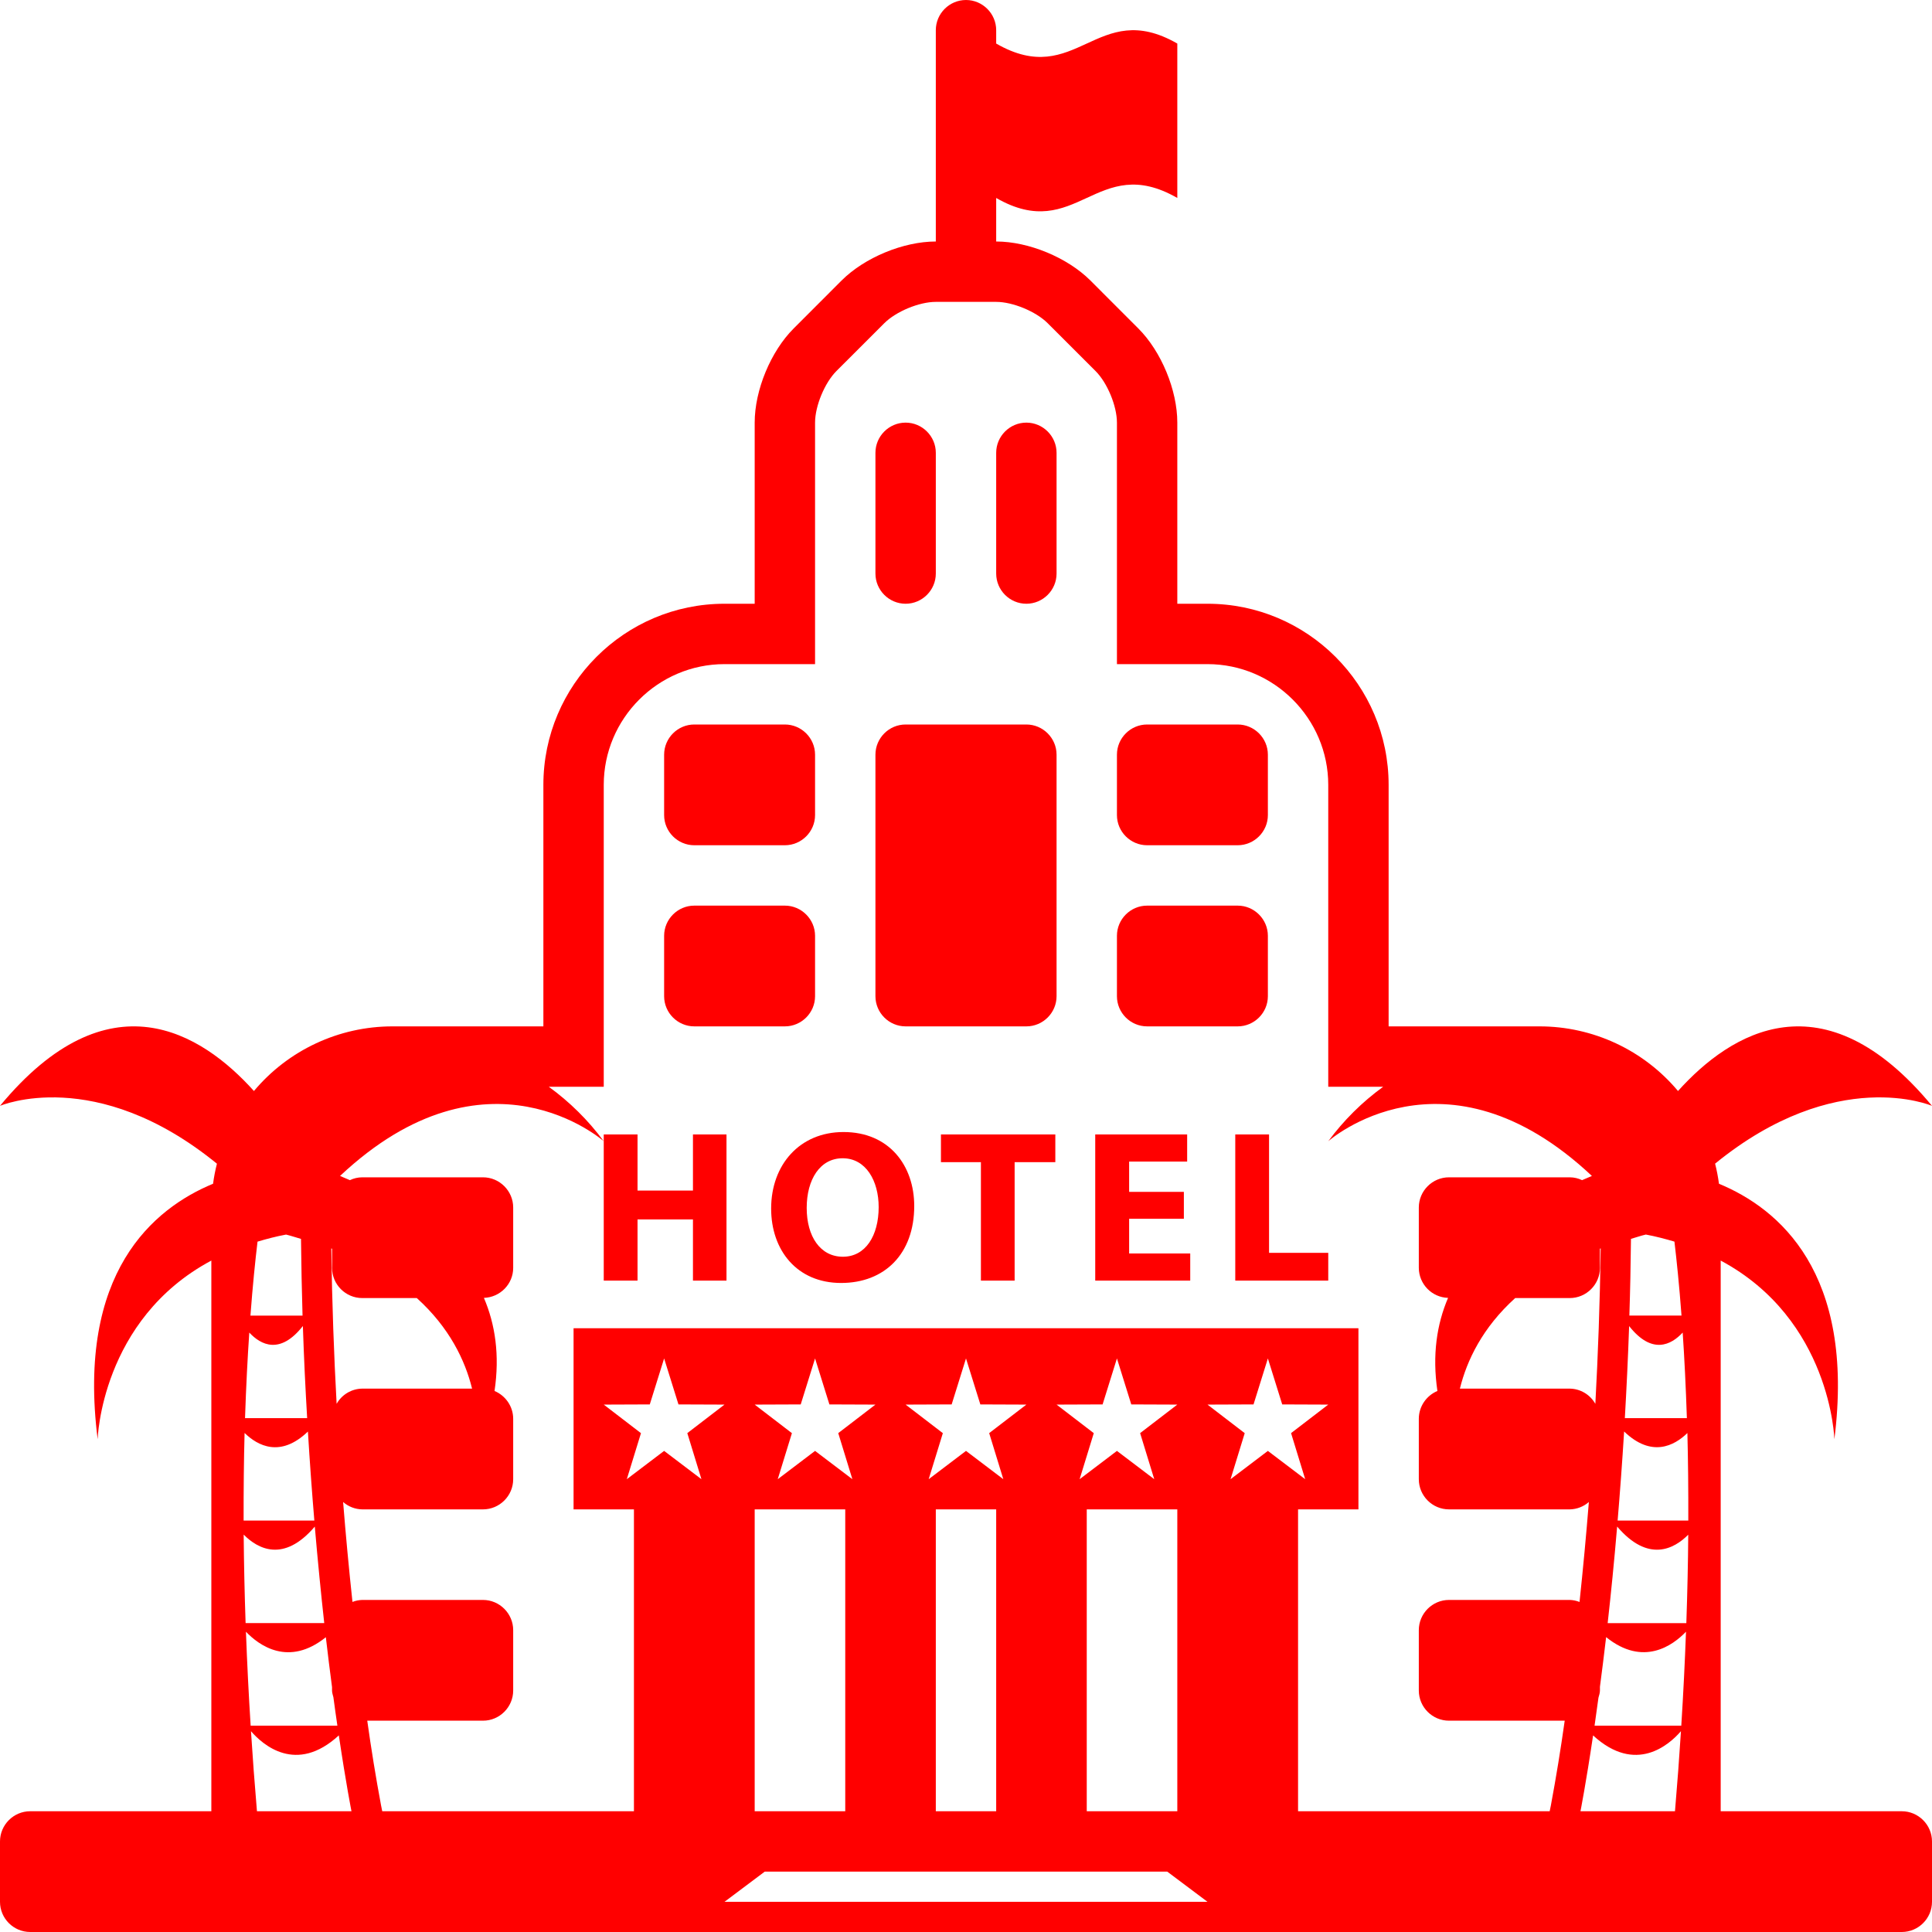
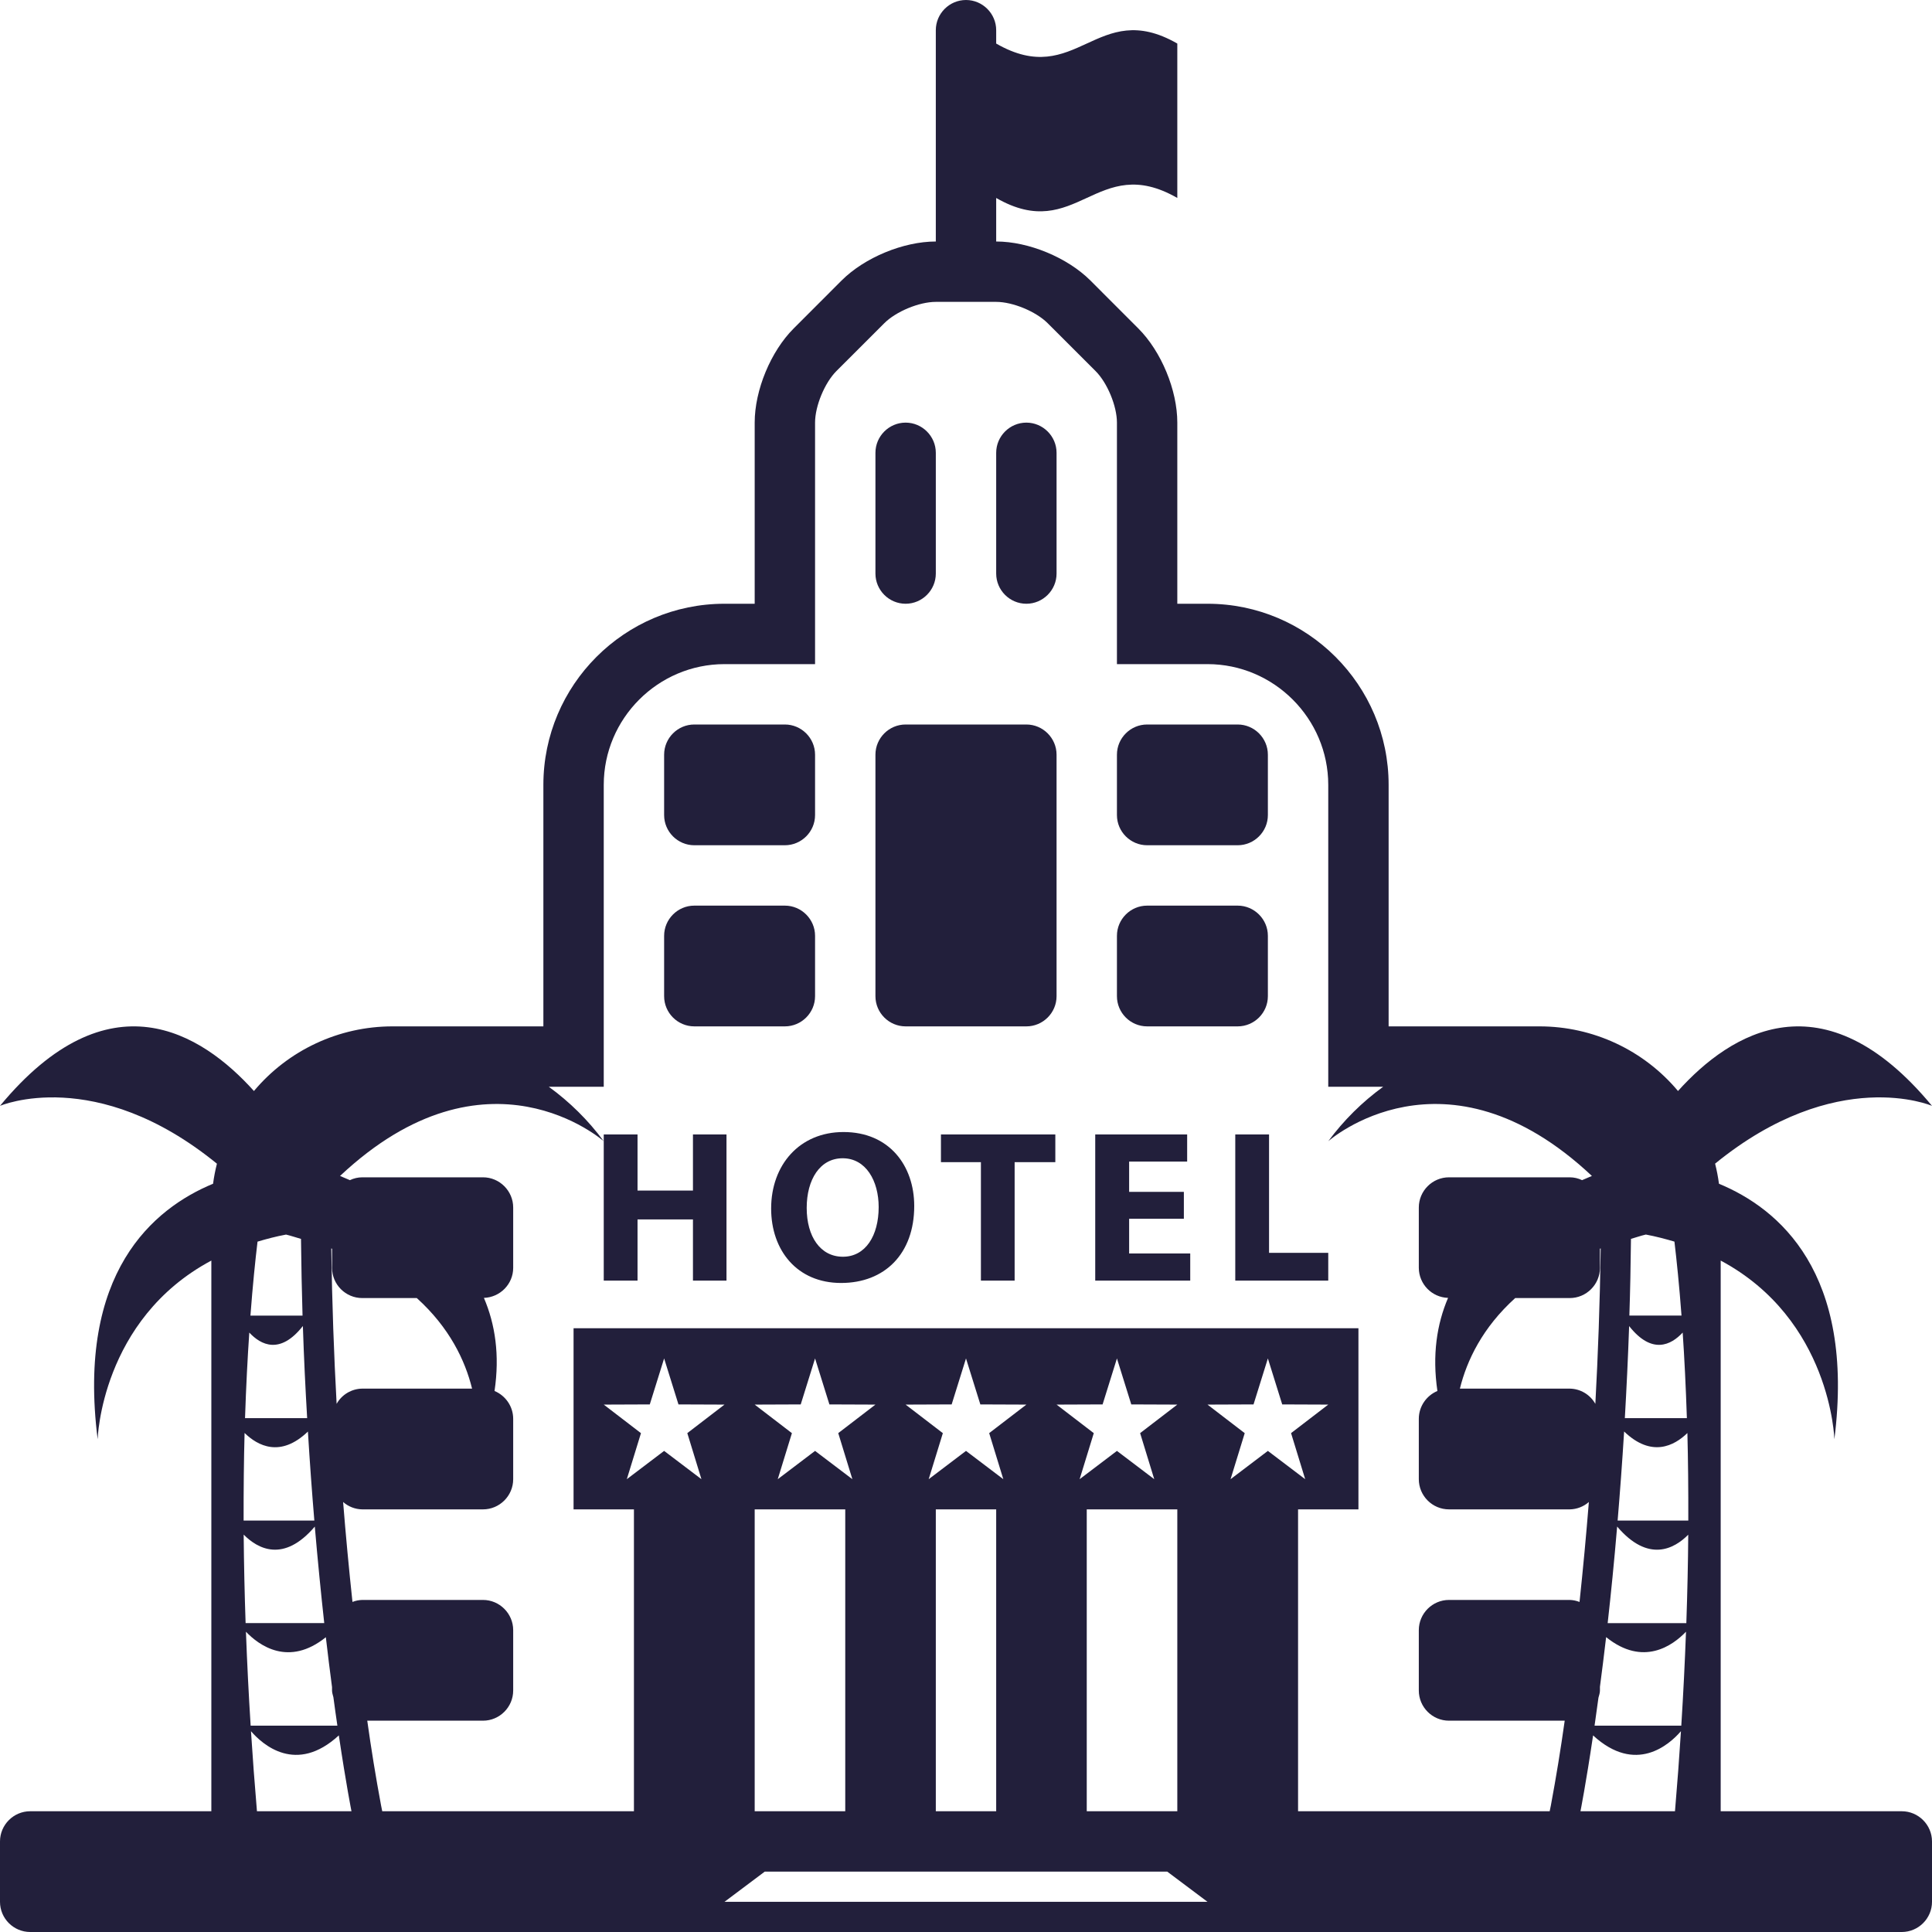
<svg xmlns="http://www.w3.org/2000/svg" width="800px" height="800px" viewBox="0 0 64 64" aria-hidden="true" role="img" class="iconify iconify--emojione-monotone" preserveAspectRatio="xMidYMid meet">
-   <path d="M63 60h-6V41.758c3.656 1.955 3.766 5.918 3.766 5.918c.697-5.52-1.842-7.643-3.823-8.463a5.888 5.888 0 0 0-.128-.666C60.835 35.27 64 36.633 64 36.633c-3.598-4.347-6.668-2.432-8.414-.492A5.983 5.983 0 0 0 51 34h-5v-8c0-3.308-2.691-6-6-6h-1v-6c0-1.077-.531-2.36-1.293-3.121l-1.586-1.587C35.36 8.532 34.076 8 33 8V6.558c2.666 1.533 3.332-1.534 6 0V1.443c-2.668-1.533-3.334 1.534-6 0V1c0-.55-.451-1-1-1c-.551 0-1 .45-1 1v7c-1.076 0-2.36.532-3.121 1.292l-1.586 1.587C25.531 11.64 25 12.923 25 14v6h-1c-3.309 0-6 2.692-6 6v8h-5a5.99 5.99 0 0 0-4.588 2.141c-1.744-1.94-4.815-3.856-8.412.492c0 0 3.164-1.363 7.186 1.916a5.811 5.811 0 0 0-.128.664c-1.981.82-4.521 2.943-3.823 8.463c0 0 .109-3.965 3.766-5.918V60H1c-.551 0-1 .451-1 1v2c0 .551.449 1 1 1h62c.549 0 1-.449 1-1v-2c0-.549-.451-1-1-1m-8.972-18.961c.167-.047.316-.102.493-.143c.336.063.646.145.947.234c.075.635.159 1.443.234 2.449h-1.727c.027-.821.044-1.673.053-2.54m-.061 2.889c.757.959 1.393.625 1.774.215c.057.836.104 1.781.139 2.834h-2.055c.056-.979.105-1.989.142-3.049M53 41.365a.13.13 0 0 0 .025-.01c-.025 1.818-.09 3.537-.177 5.15A.988.988 0 0 0 52 46h-3.639c.23-.936.75-2.023 1.832-3H52c.549 0 1-.449 1-1v-.635m-42 .002V42c0 .551.449 1 1 1h1.807c1.081.977 1.601 2.064 1.831 3H12a.989.989 0 0 0-.849.504c-.088-1.611-.151-3.33-.177-5.148l.026.011m-2.469-.236c.3-.09.61-.172.945-.234c.178.043.327.096.495.143c.01.867.026 1.719.051 2.541H8.296c.076-1.007.159-1.815.235-2.45m-.273 3.012c.383.41 1.019.744 1.775-.217c.035 1.061.084 2.07.142 3.051H8.117c.035-1.053.084-1.998.141-2.834m-.156 3.326c.434.424 1.187.828 2.098-.047c.063 1.037.135 2.018.213 2.949H8.07c-.002-1.035.008-2.008.032-2.902m-.03 3.367c.462.467 1.322.947 2.356-.266c.1 1.158.206 2.227.313 3.197H8.136a115.904 115.904 0 0 1-.064-2.931m.075 3.217c.43.451 1.414 1.174 2.647.182c.068.596.138 1.139.205 1.652V56c0 .078.027.148.045.223c.046.336.088.648.132.941H8.303a118.62 118.62 0 0 1-.156-3.111M8.512 60c-.078-.914-.143-1.795-.198-2.652c.382.443 1.497 1.441 2.91.139c.24 1.613.419 2.513.419 2.513H8.512M22 48.063L20.764 49l.469-1.525L20 46.529l1.525-.006L22 45l.475 1.523l1.525.006l-1.232.945l.468 1.526L22 48.063M24 63l1.333-1h13.334L40 63H24m4.236-14L27 48.063L25.764 49l.469-1.525L25 46.529l1.525-.006L27 45l.475 1.523l1.525.006l-1.232.945l.468 1.526M28 50v10h-3V50h3m5.236-1L32 48.063L30.764 49l.469-1.525L30 46.529l1.525-.006L32 45l.475 1.523l1.525.006l-1.232.945l.468 1.526M33 50v10h-2V50h2m5.236-1L37 48.063L35.764 49l.469-1.525L35 46.529l1.525-.006L37 45l.475 1.523l1.525.006l-1.232.945l.468 1.526M39 50v10h-3V50h3m1.764-1l.469-1.525L40 46.529l1.525-.006L42 45l.475 1.523l1.525.006l-1.232.945l.468 1.526L42 48.063L40.764 49M52 53h-4c-.551 0-1 .451-1 1v2c0 .551.449 1 1 1h3.833a62.876 62.876 0 0 1-.458 2.805l-.04.195H43V50h2v-6H19v6h2v10h-8.338l-.039-.195A61.86 61.86 0 0 1 12.166 57H16c.549 0 1-.449 1-1v-2c0-.549-.451-1-1-1h-4a.945.945 0 0 0-.324.066a122.284 122.284 0 0 1-.31-3.311A.98.98 0 0 0 12 50h4c.549 0 1-.449 1-1v-2c0-.414-.258-.771-.618-.922c.177-1.191.021-2.213-.352-3.084c.534-.017.97-.455.97-.994v-2c0-.549-.451-1-1-1h-4a.959.959 0 0 0-.409.094c-.11-.047-.222-.096-.327-.139c4.877-4.582 8.736-1.15 8.736-1.15A8.378 8.378 0 0 0 18.179 36H20V26c0-2.2 1.799-4 4-4h3v-8c0-.55.318-1.318.707-1.708l1.586-1.585C29.682 10.318 30.449 10 31 10h2c.549 0 1.318.318 1.707.708l1.586 1.585c.389.389.707 1.157.707 1.707v8h3c2.199 0 4 1.8 4 4v10h1.82A8.353 8.353 0 0 0 44 37.805s3.858-3.432 8.734 1.15c-.105.043-.217.092-.326.139A.95.95 0 0 0 52 39h-4c-.551 0-1 .451-1 1v2a1 1 0 0 0 .969.994c-.373.871-.528 1.893-.353 3.084c-.36.151-.616.508-.616.922v2c0 .551.449 1 1 1h4a.985.985 0 0 0 .633-.244a127.106 127.106 0 0 1-.309 3.311A.933.933 0 0 0 52 53m3.486 7h-3.131s.179-.9.418-2.512c1.414 1.301 2.528.303 2.911-.141c-.055.858-.12 1.739-.198 2.653m.209-2.836h-2.873l.129-.926c.021-.078.049-.154.049-.238v-.123c.067-.51.136-1.051.205-1.645c1.232.994 2.216.271 2.646-.18c-.037.993-.087 2.026-.156 3.112m.167-3.396h-2.606c.109-.971.216-2.039.314-3.199c1.033 1.213 1.894.736 2.355.27c-.006.923-.028 1.899-.063 2.929m-2.276-3.397c.078-.932.151-1.912.215-2.951c.909.875 1.663.473 2.096.051c.023.893.033 1.865.03 2.9h-2.341" fill="red" />
-   <path d="M21.119 42.422v-2.027h1.836v2.027h1.111V37.58h-1.111v1.859h-1.836V37.58H20v4.842z" fill="red" />
-   <path d="M27.943 37.5c-1.455 0-2.398 1.086-2.398 2.535c0 1.381.855 2.465 2.318 2.465c1.44 0 2.422-.963 2.422-2.549c0-1.338-.828-2.451-2.342-2.451m-.021 4.131c-.746 0-1.199-.668-1.199-1.617c0-.939.438-1.645 1.191-1.645c.771 0 1.193.748 1.193 1.617c0 .942-.431 1.645-1.185 1.645" fill="red" />
-   <path d="M31.17 38.498h1.324v3.924h1.117v-3.924h1.348v-.918H31.17z" fill="red" />
-   <path d="M37.404 40.373h1.813v-.891h-1.813v-1.003h1.922v-.899h-3.045v4.842h3.147v-.899h-2.024z" fill="red" />
-   <path d="M42.039 37.58H40.92v4.842H44v-.92h-1.961z" fill="red" />
-   <path d="M34 24h-4c-.551 0-1 .45-1 1v8c0 .551.449 1 1 1h4c.549 0 1-.449 1-1v-8c0-.55-.451-1-1-1" fill="red" />
-   <path d="M30 20c.549 0 1-.45 1-1v-4c0-.55-.451-1-1-1c-.551 0-1 .45-1 1v4c0 .55.449 1 1 1" fill="red" />
-   <path d="M34 14c-.551 0-1 .45-1 1v4c0 .55.449 1 1 1c.549 0 1-.45 1-1v-4c0-.55-.451-1-1-1" fill="red" />
-   <path d="M23 28h3c.549 0 1-.449 1-1v-2c0-.55-.451-1-1-1h-3c-.551 0-1 .45-1 1v2c0 .55.449 1 1 1" fill="red" />
-   <path d="M27 33v-2c0-.549-.451-1-1-1h-3c-.551 0-1 .451-1 1v2c0 .551.449 1 1 1h3c.549 0 1-.449 1-1" fill="red">
+   <path d="M63 60h-6V41.758c3.656 1.955 3.766 5.918 3.766 5.918c.697-5.52-1.842-7.643-3.823-8.463a5.888 5.888 0 0 0-.128-.666C60.835 35.27 64 36.633 64 36.633c-3.598-4.347-6.668-2.432-8.414-.492A5.983 5.983 0 0 0 51 34h-5v-8c0-3.308-2.691-6-6-6h-1v-6c0-1.077-.531-2.36-1.293-3.121l-1.586-1.587C35.36 8.532 34.076 8 33 8V6.558c2.666 1.533 3.332-1.534 6 0V1.443c-2.668-1.533-3.334 1.534-6 0V1c0-.55-.451-1-1-1c-.551 0-1 .45-1 1v7c-1.076 0-2.36.532-3.121 1.292l-1.586 1.587C25.531 11.64 25 12.923 25 14v6h-1c-3.309 0-6 2.692-6 6v8h-5a5.99 5.99 0 0 0-4.588 2.141c-1.744-1.94-4.815-3.856-8.412.492c0 0 3.164-1.363 7.186 1.916a5.811 5.811 0 0 0-.128.664c-1.981.82-4.521 2.943-3.823 8.463c0 0 .109-3.965 3.766-5.918V60H1c-.551 0-1 .451-1 1v2c0 .551.449 1 1 1h62c.549 0 1-.449 1-1v-2c0-.549-.451-1-1-1m-8.972-18.961c.167-.047.316-.102.493-.143c.336.063.646.145.947.234c.075.635.159 1.443.234 2.449h-1.727c.027-.821.044-1.673.053-2.54m-.061 2.889c.757.959 1.393.625 1.774.215c.057.836.104 1.781.139 2.834h-2.055c.056-.979.105-1.989.142-3.049M53 41.365a.13.13 0 0 0 .025-.01c-.025 1.818-.09 3.537-.177 5.15A.988.988 0 0 0 52 46h-3.639c.23-.936.75-2.023 1.832-3H52c.549 0 1-.449 1-1v-.635m-42 .002V42c0 .551.449 1 1 1h1.807c1.081.977 1.601 2.064 1.831 3H12a.989.989 0 0 0-.849.504c-.088-1.611-.151-3.33-.177-5.148l.026.011m-2.469-.236c.3-.09.61-.172.945-.234c.178.043.327.096.495.143c.01.867.026 1.719.051 2.541H8.296c.076-1.007.159-1.815.235-2.45m-.273 3.012c.383.41 1.019.744 1.775-.217c.035 1.061.084 2.07.142 3.051H8.117c.035-1.053.084-1.998.141-2.834m-.156 3.326c.434.424 1.187.828 2.098-.047c.063 1.037.135 2.018.213 2.949H8.07c-.002-1.035.008-2.008.032-2.902m-.03 3.367c.462.467 1.322.947 2.356-.266c.1 1.158.206 2.227.313 3.197H8.136a115.904 115.904 0 0 1-.064-2.931m.075 3.217c.43.451 1.414 1.174 2.647.182c.068.596.138 1.139.205 1.652V56c0 .078.027.148.045.223c.046.336.088.648.132.941H8.303a118.62 118.62 0 0 1-.156-3.111M8.512 60c-.078-.914-.143-1.795-.198-2.652c.382.443 1.497 1.441 2.91.139c.24 1.613.419 2.513.419 2.513H8.512M22 48.063L20.764 49l.469-1.525L20 46.529l1.525-.006L22 45l.475 1.523l1.525.006l-1.232.945l.468 1.526L22 48.063M24 63l1.333-1h13.334L40 63H24m4.236-14L27 48.063L25.764 49l.469-1.525L25 46.529l1.525-.006L27 45l.475 1.523l1.525.006l-1.232.945l.468 1.526M28 50v10h-3V50h3m5.236-1L32 48.063L30.764 49l.469-1.525L30 46.529l1.525-.006L32 45l.475 1.523l1.525.006l-1.232.945l.468 1.526M33 50v10h-2V50h2m5.236-1L37 48.063L35.764 49l.469-1.525L35 46.529l1.525-.006L37 45l.475 1.523l1.525.006l-1.232.945l.468 1.526M39 50v10h-3V50h3m1.764-1l.469-1.525L40 46.529l1.525-.006L42 45l.475 1.523l1.525.006l-1.232.945l.468 1.526L42 48.063L40.764 49M52 53h-4c-.551 0-1 .451-1 1v2c0 .551.449 1 1 1h3.833a62.876 62.876 0 0 1-.458 2.805l-.04.195H43V50h2v-6H19v6h2v10h-8.338l-.039-.195A61.86 61.86 0 0 1 12.166 57H16c.549 0 1-.449 1-1v-2c0-.549-.451-1-1-1h-4a.945.945 0 0 0-.324.066a122.284 122.284 0 0 1-.31-3.311A.98.98 0 0 0 12 50h4c.549 0 1-.449 1-1v-2c0-.414-.258-.771-.618-.922c.177-1.191.021-2.213-.352-3.084c.534-.017.97-.455.97-.994v-2c0-.549-.451-1-1-1h-4a.959.959 0 0 0-.409.094c-.11-.047-.222-.096-.327-.139c4.877-4.582 8.736-1.15 8.736-1.15A8.378 8.378 0 0 0 18.179 36H20V26c0-2.2 1.799-4 4-4h3v-8c0-.55.318-1.318.707-1.708l1.586-1.585C29.682 10.318 30.449 10 31 10h2c.549 0 1.318.318 1.707.708l1.586 1.585c.389.389.707 1.157.707 1.707v8h3c2.199 0 4 1.8 4 4v10h1.82A8.353 8.353 0 0 0 44 37.805s3.858-3.432 8.734 1.15c-.105.043-.217.092-.326.139A.95.95 0 0 0 52 39h-4c-.551 0-1 .451-1 1v2a1 1 0 0 0 .969.994c-.373.871-.528 1.893-.353 3.084c-.36.151-.616.508-.616.922v2c0 .551.449 1 1 1h4a.985.985 0 0 0 .633-.244a127.106 127.106 0 0 1-.309 3.311A.933.933 0 0 0 52 53m3.486 7h-3.131s.179-.9.418-2.512c1.414 1.301 2.528.303 2.911-.141c-.055.858-.12 1.739-.198 2.653m.209-2.836h-2.873l.129-.926c.021-.078.049-.154.049-.238v-.123c.067-.51.136-1.051.205-1.645c1.232.994 2.216.271 2.646-.18c-.037.993-.087 2.026-.156 3.112m.167-3.396h-2.606c.109-.971.216-2.039.314-3.199c1.033 1.213 1.894.736 2.355.27c-.006.923-.028 1.899-.063 2.929m-2.276-3.397c.078-.932.151-1.912.215-2.951c.909.875 1.663.473 2.096.051c.023.893.033 1.865.03 2.9h-2.341" fill="#221f3b" />
+   <path d="M21.119 42.422v-2.027h1.836v2.027h1.111V37.58h-1.111v1.859h-1.836V37.58H20v4.842z" fill="#221f3b">
</path>
-   <path d="M38 28h3c.549 0 1-.449 1-1v-2c0-.55-.451-1-1-1h-3c-.551 0-1 .45-1 1v2c0 .55.449 1 1 1" fill="red">
+   <path d="M27.943 37.5c-1.455 0-2.398 1.086-2.398 2.535c0 1.381.855 2.465 2.318 2.465c1.44 0 2.422-.963 2.422-2.549c0-1.338-.828-2.451-2.342-2.451m-.021 4.131c-.746 0-1.199-.668-1.199-1.617c0-.939.438-1.645 1.191-1.645c.771 0 1.193.748 1.193 1.617c0 .942-.431 1.645-1.185 1.645" fill="#221f3b">
</path>
-   <path d="M38 34h3c.549 0 1-.449 1-1v-2c0-.549-.451-1-1-1h-3c-.551 0-1 .451-1 1v2c0 .551.449 1 1 1" fill="red">
+   <path d="M31.17 38.498h1.324v3.924h1.117v-3.924h1.348v-.918H31.17z" fill="#221f3b">
+ 
+ </path>
+   <path d="M37.404 40.373h1.813v-.891h-1.813v-1.003h1.922v-.899h-3.045v4.842h3.147v-.899h-2.024z" fill="#221f3b">
+ </path>
+   <path d="M42.039 37.58H40.92v4.842H44v-.92h-1.961z" fill="#221f3b">
+ </path>
+   <path d="M34 24h-4c-.551 0-1 .45-1 1v8c0 .551.449 1 1 1h4c.549 0 1-.449 1-1v-8c0-.55-.451-1-1-1" fill="#221f3b" />
+   <path d="M30 20c.549 0 1-.45 1-1v-4c0-.55-.451-1-1-1c-.551 0-1 .45-1 1v4c0 .55.449 1 1 1" fill="#221f3b">
+ </path>
+   <path d="M34 14c-.551 0-1 .45-1 1v4c0 .55.449 1 1 1c.549 0 1-.45 1-1v-4c0-.55-.451-1-1-1" fill="#221f3b">
+ </path>
+   <path d="M23 28h3c.549 0 1-.449 1-1v-2c0-.55-.451-1-1-1h-3c-.551 0-1 .45-1 1v2c0 .55.449 1 1 1" fill="#221f3b">
+ </path>
+   <path d="M27 33v-2c0-.549-.451-1-1-1h-3c-.551 0-1 .451-1 1v2c0 .551.449 1 1 1h3c.549 0 1-.449 1-1" fill="#221f3b">
+ 
+ </path>
+   <path d="M38 28h3c.549 0 1-.449 1-1v-2c0-.55-.451-1-1-1h-3c-.551 0-1 .45-1 1v2c0 .55.449 1 1 1" fill="#221f3b">
+ </path>
+   <path d="M38 34h3c.549 0 1-.449 1-1v-2c0-.549-.451-1-1-1h-3c-.551 0-1 .451-1 1v2c0 .551.449 1 1 1" fill="#221f3b">
</path>
</svg>
